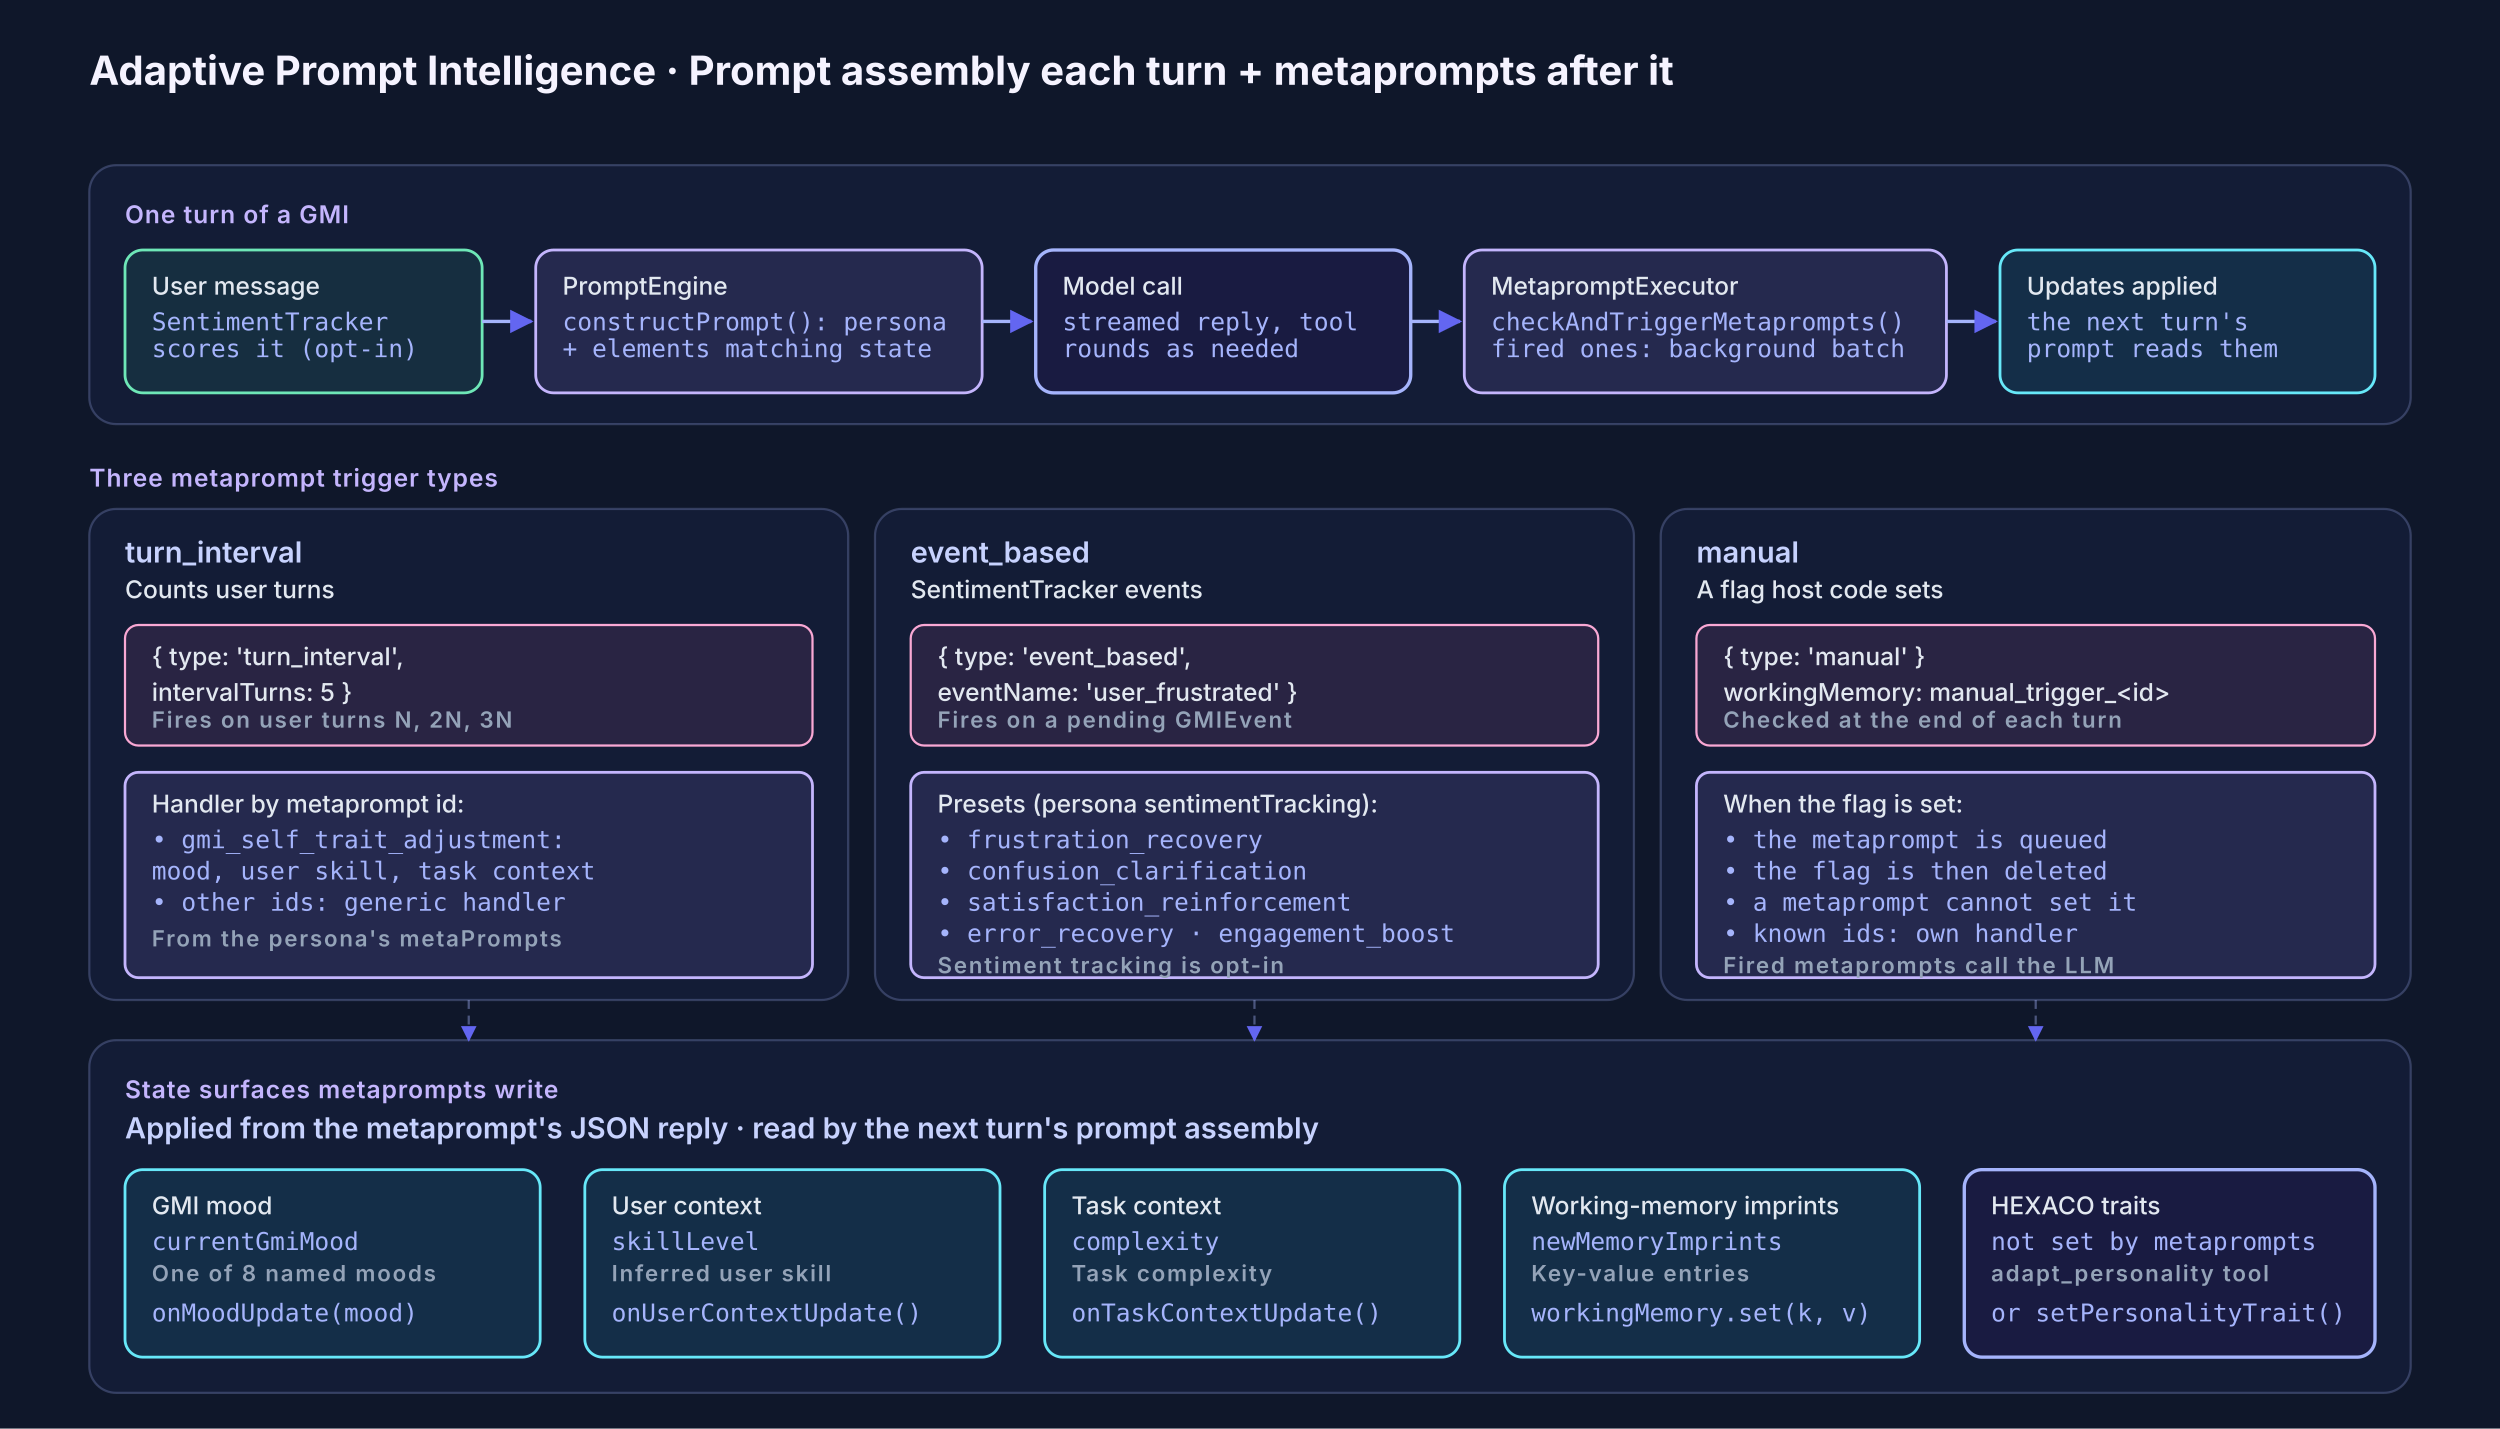
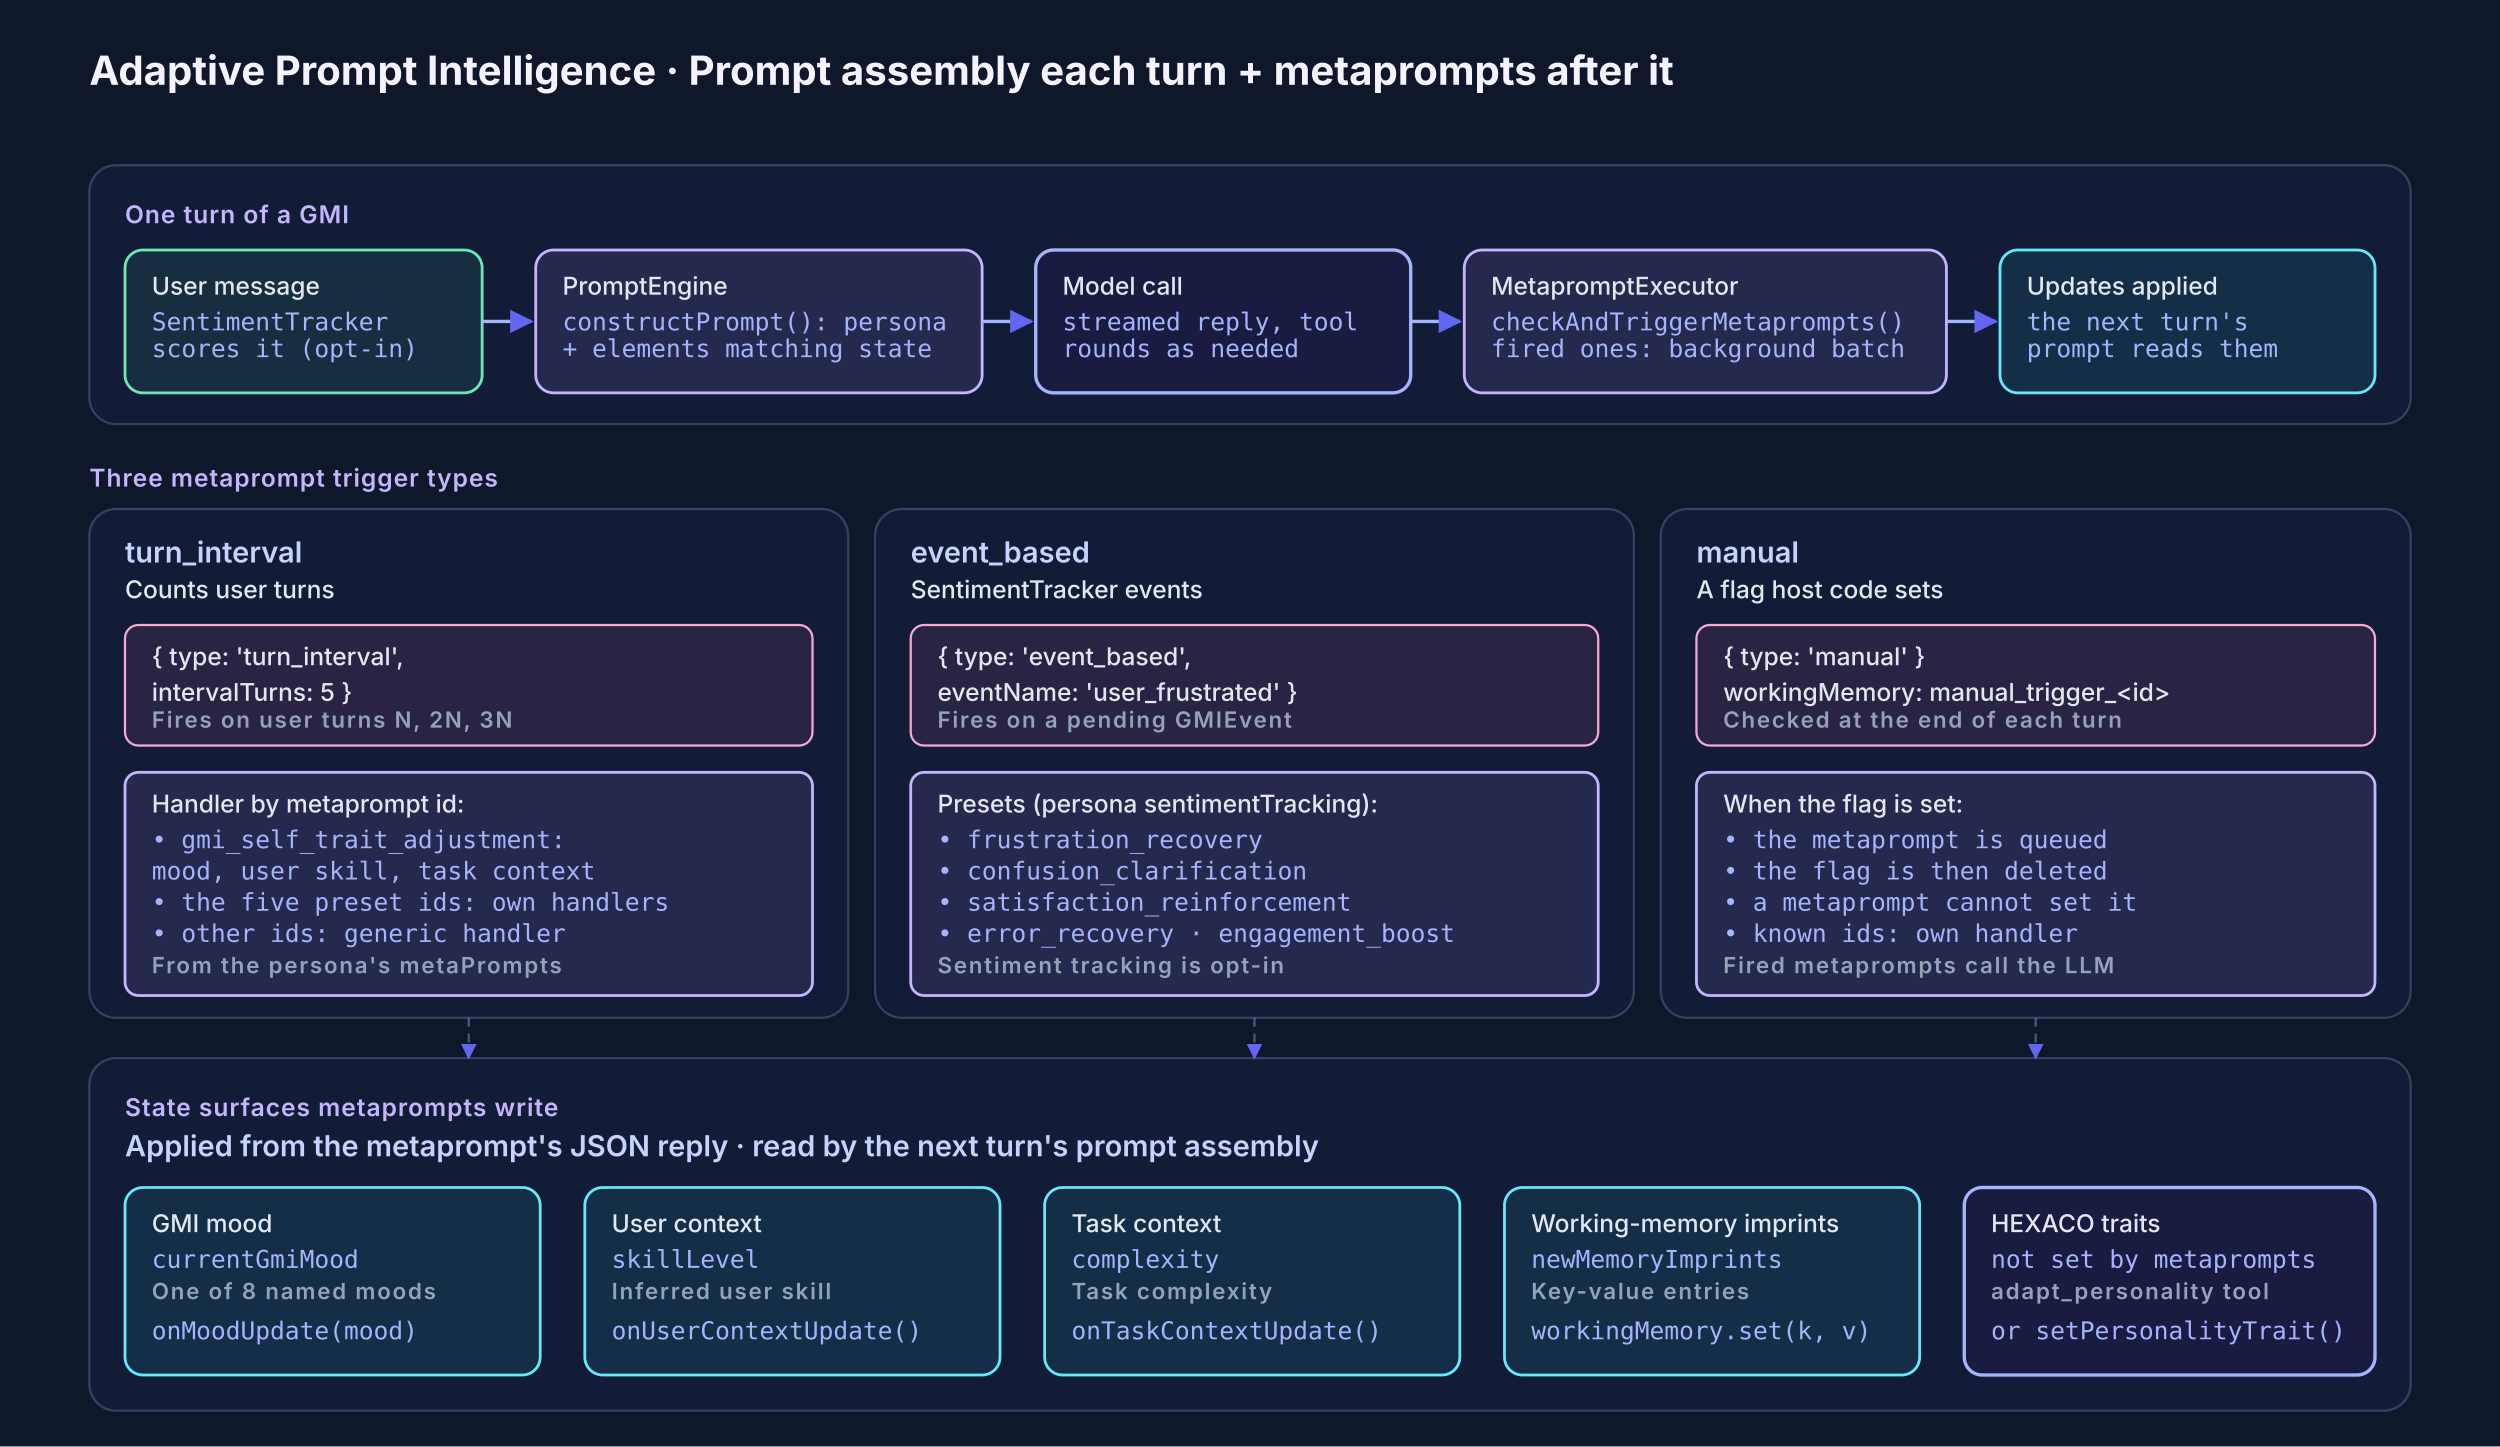
- <svg xmlns="http://www.w3.org/2000/svg" viewBox="0 0 1120 640" width="1120" height="640">
+ <svg xmlns="http://www.w3.org/2000/svg" viewBox="0 0 1120 648" width="1120" height="648">
  <defs>
    <linearGradient id="ai-brand" x1="0%" y1="0%" x2="100%" y2="0%">
      <stop offset="0%" stop-color="#6366f1" />
      <stop offset="50%" stop-color="#8b5cf6" />
      <stop offset="100%" stop-color="#ec4899" />
    </linearGradient>
    <style>
      .bg { fill: #0f172a; }
      .lane-bg { fill: rgba(99, 102, 241, 0.06); stroke: rgba(165, 180, 252, 0.25); stroke-width: 1; }
      .card { fill: rgba(30, 27, 75, 0.55); stroke: #a5b4fc; stroke-width: 1.5; }
      .trigger { fill: rgba(244, 114, 182, 0.10); stroke: #f9a8d4; stroke-width: 1; }
      .handler { fill: rgba(167, 139, 250, 0.12); stroke: #c4b5fd; stroke-width: 1.25; }
      .state { fill: rgba(34, 211, 238, 0.10); stroke: #67e8f9; stroke-width: 1.25; }
      .turn { fill: rgba(52, 211, 153, 0.10); stroke: #6ee7b7; stroke-width: 1.25; }
      .arrow { stroke: #a5b4fc; stroke-width: 1.5; fill: none; }
      .arrow-soft { stroke: rgba(165, 180, 252, 0.4); stroke-width: 1; fill: none; stroke-dasharray: 4 3; }
      .h1 { font: 700 18px Inter, system-ui, sans-serif; fill: #f5f3ff; }
      .h2 { font: 600 13px Inter, system-ui, sans-serif; fill: #c7d2fe; }
      .h3 { font: 600 11px Inter, system-ui, sans-serif; fill: #c4b5fd; letter-spacing: 0.04em; text-transform: uppercase; }
      .b { font: 500 11px Inter, system-ui, sans-serif; fill: #e2e8f0; }
      .m { font: 11px 'JetBrains Mono', ui-monospace, monospace; fill: #a5b4fc; }
      .lbl { font: 600 10px Inter, system-ui, sans-serif; fill: #94a3b8; letter-spacing: 0.08em; text-transform: uppercase; }
    </style>
    <marker id="ai-arrow" viewBox="0 0 10 10" refX="9" refY="5" markerWidth="7" markerHeight="7" orient="auto">
      <path d="M 0 0 L 10 5 L 0 10 z" fill="#6366f1" />
    </marker>
  </defs>
-   <rect class="bg" x="0" y="0" width="1120" height="640" />
+   <rect class="bg" x="0" y="0" width="1120" height="648" />
  <text x="40" y="38" class="h1">Adaptive Prompt Intelligence · Prompt assembly each turn + metaprompts after it</text>
  <line x1="40" y1="52" x2="1080" y2="52" stroke="url(#ai-brand)" stroke-width="2" />
  <rect x="40" y="74" width="1040" height="116" rx="12" class="lane-bg" />
  <text x="56" y="100" class="h3">One turn of a GMI</text>
  <rect x="56" y="112" width="160" height="64" rx="8" class="turn" />
  <text x="68" y="132" class="b">User message</text>
  <text x="68" y="148" class="m">SentimentTracker</text>
  <text x="68" y="160" class="m">scores it (opt-in)</text>
  <rect x="240" y="112" width="200" height="64" rx="8" class="handler" />
  <text x="252" y="132" class="b">PromptEngine</text>
  <text x="252" y="148" class="m">constructPrompt(): persona</text>
  <text x="252" y="160" class="m">+ elements matching state</text>
  <rect x="464" y="112" width="168" height="64" rx="8" class="card" />
  <text x="476" y="132" class="b">Model call</text>
  <text x="476" y="148" class="m">streamed reply, tool</text>
  <text x="476" y="160" class="m">rounds as needed</text>
  <rect x="656" y="112" width="216" height="64" rx="8" class="handler" />
  <text x="668" y="132" class="b">MetapromptExecutor</text>
  <text x="668" y="148" class="m">checkAndTriggerMetaprompts()</text>
  <text x="668" y="160" class="m">fired ones: background batch</text>
  <rect x="896" y="112" width="168" height="64" rx="8" class="state" />
  <text x="908" y="132" class="b">Updates applied</text>
  <text x="908" y="148" class="m">the next turn's</text>
  <text x="908" y="160" class="m">prompt reads them</text>
  <path d="M 216 144 L 238 144" class="arrow" marker-end="url(#ai-arrow)" />
  <path d="M 440 144 L 462 144" class="arrow" marker-end="url(#ai-arrow)" />
  <path d="M 632 144 L 654 144" class="arrow" marker-end="url(#ai-arrow)" />
  <path d="M 872 144 L 894 144" class="arrow" marker-end="url(#ai-arrow)" />
  <text x="40" y="218" class="h3">Three metaprompt trigger types</text>
-   <rect x="40" y="228" width="340" height="220" rx="12" class="lane-bg" />
+   <rect x="40" y="228" width="340" height="228" rx="12" class="lane-bg" />
  <text x="56" y="252" class="h2">turn_interval</text>
  <text x="56" y="268" class="b">Counts user turns</text>
  <rect x="56" y="280" width="308" height="54" rx="6" class="trigger" />
  <text x="68" y="298" class="b">{ type: 'turn_interval',</text>
  <text x="68" y="314" class="b">  intervalTurns: 5 }</text>
  <text x="68" y="326" class="lbl">Fires on user turns N, 2N, 3N</text>
-   <rect x="56" y="346" width="308" height="92" rx="6" class="handler" />
+   <rect x="56" y="346" width="308" height="100" rx="6" class="handler" />
  <text x="68" y="364" class="b">Handler by metaprompt id:</text>
  <text x="68" y="380" class="m">• gmi_self_trait_adjustment:</text>
  <text x="68" y="394" class="m">  mood, user skill, task context</text>
-   <text x="68" y="408" class="m">• other ids: generic handler</text>
-   <text x="68" y="424" class="lbl">From the persona's metaPrompts</text>
-   <rect x="392" y="228" width="340" height="220" rx="12" class="lane-bg" />
+   <text x="68" y="408" class="m">• the five preset ids: own handlers</text>
+   <text x="68" y="422" class="m">• other ids: generic handler</text>
+   <text x="68" y="436" class="lbl">From the persona's metaPrompts</text>
+   <rect x="392" y="228" width="340" height="228" rx="12" class="lane-bg" />
  <text x="408" y="252" class="h2">event_based</text>
  <text x="408" y="268" class="b">SentimentTracker events</text>
  <rect x="408" y="280" width="308" height="54" rx="6" class="trigger" />
  <text x="420" y="298" class="b">{ type: 'event_based',</text>
  <text x="420" y="314" class="b">  eventName: 'user_frustrated' }</text>
  <text x="420" y="326" class="lbl">Fires on a pending GMIEvent</text>
-   <rect x="408" y="346" width="308" height="92" rx="6" class="handler" />
+   <rect x="408" y="346" width="308" height="100" rx="6" class="handler" />
  <text x="420" y="364" class="b">Presets (persona sentimentTracking):</text>
  <text x="420" y="380" class="m">• frustration_recovery</text>
  <text x="420" y="394" class="m">• confusion_clarification</text>
  <text x="420" y="408" class="m">• satisfaction_reinforcement</text>
  <text x="420" y="422" class="m">• error_recovery · engagement_boost</text>
  <text x="420" y="436" class="lbl">Sentiment tracking is opt-in</text>
-   <rect x="744" y="228" width="336" height="220" rx="12" class="lane-bg" />
+   <rect x="744" y="228" width="336" height="228" rx="12" class="lane-bg" />
  <text x="760" y="252" class="h2">manual</text>
  <text x="760" y="268" class="b">A flag host code sets</text>
  <rect x="760" y="280" width="304" height="54" rx="6" class="trigger" />
  <text x="772" y="298" class="b">{ type: 'manual' }</text>
  <text x="772" y="314" class="b">workingMemory: manual_trigger_&lt;id&gt;</text>
  <text x="772" y="326" class="lbl">Checked at the end of each turn</text>
-   <rect x="760" y="346" width="304" height="92" rx="6" class="handler" />
+   <rect x="760" y="346" width="304" height="100" rx="6" class="handler" />
  <text x="772" y="364" class="b">When the flag is set:</text>
  <text x="772" y="380" class="m">• the metaprompt is queued</text>
  <text x="772" y="394" class="m">• the flag is then deleted</text>
  <text x="772" y="408" class="m">• a metaprompt cannot set it</text>
  <text x="772" y="422" class="m">• known ids: own handler</text>
  <text x="772" y="436" class="lbl">Fired metaprompts call the LLM</text>
-   <rect x="40" y="466" width="1040" height="158" rx="12" class="lane-bg" />
-   <text x="56" y="492" class="h3">State surfaces metaprompts write</text>
-   <text x="56" y="510" class="h2">Applied from the metaprompt's JSON reply · read by the next turn's prompt assembly</text>
-   <rect x="56" y="524" width="186" height="84" rx="8" class="state" />
-   <text x="68" y="544" class="b">GMI mood</text>
-   <text x="68" y="560" class="m">currentGmiMood</text>
-   <text x="68" y="574" class="lbl">One of 8 named moods</text>
-   <text x="68" y="592" class="m">onMoodUpdate(mood)</text>
-   <rect x="262" y="524" width="186" height="84" rx="8" class="state" />
-   <text x="274" y="544" class="b">User context</text>
-   <text x="274" y="560" class="m">skillLevel</text>
-   <text x="274" y="574" class="lbl">Inferred user skill</text>
-   <text x="274" y="592" class="m">onUserContextUpdate()</text>
-   <rect x="468" y="524" width="186" height="84" rx="8" class="state" />
-   <text x="480" y="544" class="b">Task context</text>
-   <text x="480" y="560" class="m">complexity</text>
-   <text x="480" y="574" class="lbl">Task complexity</text>
-   <text x="480" y="592" class="m">onTaskContextUpdate()</text>
-   <rect x="674" y="524" width="186" height="84" rx="8" class="state" />
-   <text x="686" y="544" class="b">Working-memory imprints</text>
-   <text x="686" y="560" class="m">newMemoryImprints</text>
-   <text x="686" y="574" class="lbl">Key-value entries</text>
-   <text x="686" y="592" class="m">workingMemory.set(k, v)</text>
-   <rect x="880" y="524" width="184" height="84" rx="8" class="card" />
-   <text x="892" y="544" class="b">HEXACO traits</text>
-   <text x="892" y="560" class="m">not set by metaprompts</text>
-   <text x="892" y="574" class="lbl">adapt_personality tool</text>
-   <text x="892" y="592" class="m">or setPersonalityTrait()</text>
-   <path d="M 210 448 Q 210 460 210 466" class="arrow-soft" marker-end="url(#ai-arrow)" />
-   <path d="M 562 448 Q 562 460 562 466" class="arrow-soft" marker-end="url(#ai-arrow)" />
-   <path d="M 912 448 Q 912 460 912 466" class="arrow-soft" marker-end="url(#ai-arrow)" />
+   <rect x="40" y="474" width="1040" height="158" rx="12" class="lane-bg" />
+   <text x="56" y="500" class="h3">State surfaces metaprompts write</text>
+   <text x="56" y="518" class="h2">Applied from the metaprompt's JSON reply · read by the next turn's prompt assembly</text>
+   <rect x="56" y="532" width="186" height="84" rx="8" class="state" />
+   <text x="68" y="552" class="b">GMI mood</text>
+   <text x="68" y="568" class="m">currentGmiMood</text>
+   <text x="68" y="582" class="lbl">One of 8 named moods</text>
+   <text x="68" y="600" class="m">onMoodUpdate(mood)</text>
+   <rect x="262" y="532" width="186" height="84" rx="8" class="state" />
+   <text x="274" y="552" class="b">User context</text>
+   <text x="274" y="568" class="m">skillLevel</text>
+   <text x="274" y="582" class="lbl">Inferred user skill</text>
+   <text x="274" y="600" class="m">onUserContextUpdate()</text>
+   <rect x="468" y="532" width="186" height="84" rx="8" class="state" />
+   <text x="480" y="552" class="b">Task context</text>
+   <text x="480" y="568" class="m">complexity</text>
+   <text x="480" y="582" class="lbl">Task complexity</text>
+   <text x="480" y="600" class="m">onTaskContextUpdate()</text>
+   <rect x="674" y="532" width="186" height="84" rx="8" class="state" />
+   <text x="686" y="552" class="b">Working-memory imprints</text>
+   <text x="686" y="568" class="m">newMemoryImprints</text>
+   <text x="686" y="582" class="lbl">Key-value entries</text>
+   <text x="686" y="600" class="m">workingMemory.set(k, v)</text>
+   <rect x="880" y="532" width="184" height="84" rx="8" class="card" />
+   <text x="892" y="552" class="b">HEXACO traits</text>
+   <text x="892" y="568" class="m">not set by metaprompts</text>
+   <text x="892" y="582" class="lbl">adapt_personality tool</text>
+   <text x="892" y="600" class="m">or setPersonalityTrait()</text>
+   <path d="M 210 456 Q 210 468 210 474" class="arrow-soft" marker-end="url(#ai-arrow)" />
+   <path d="M 562 456 Q 562 468 562 474" class="arrow-soft" marker-end="url(#ai-arrow)" />
+   <path d="M 912 456 Q 912 468 912 474" class="arrow-soft" marker-end="url(#ai-arrow)" />
</svg>
